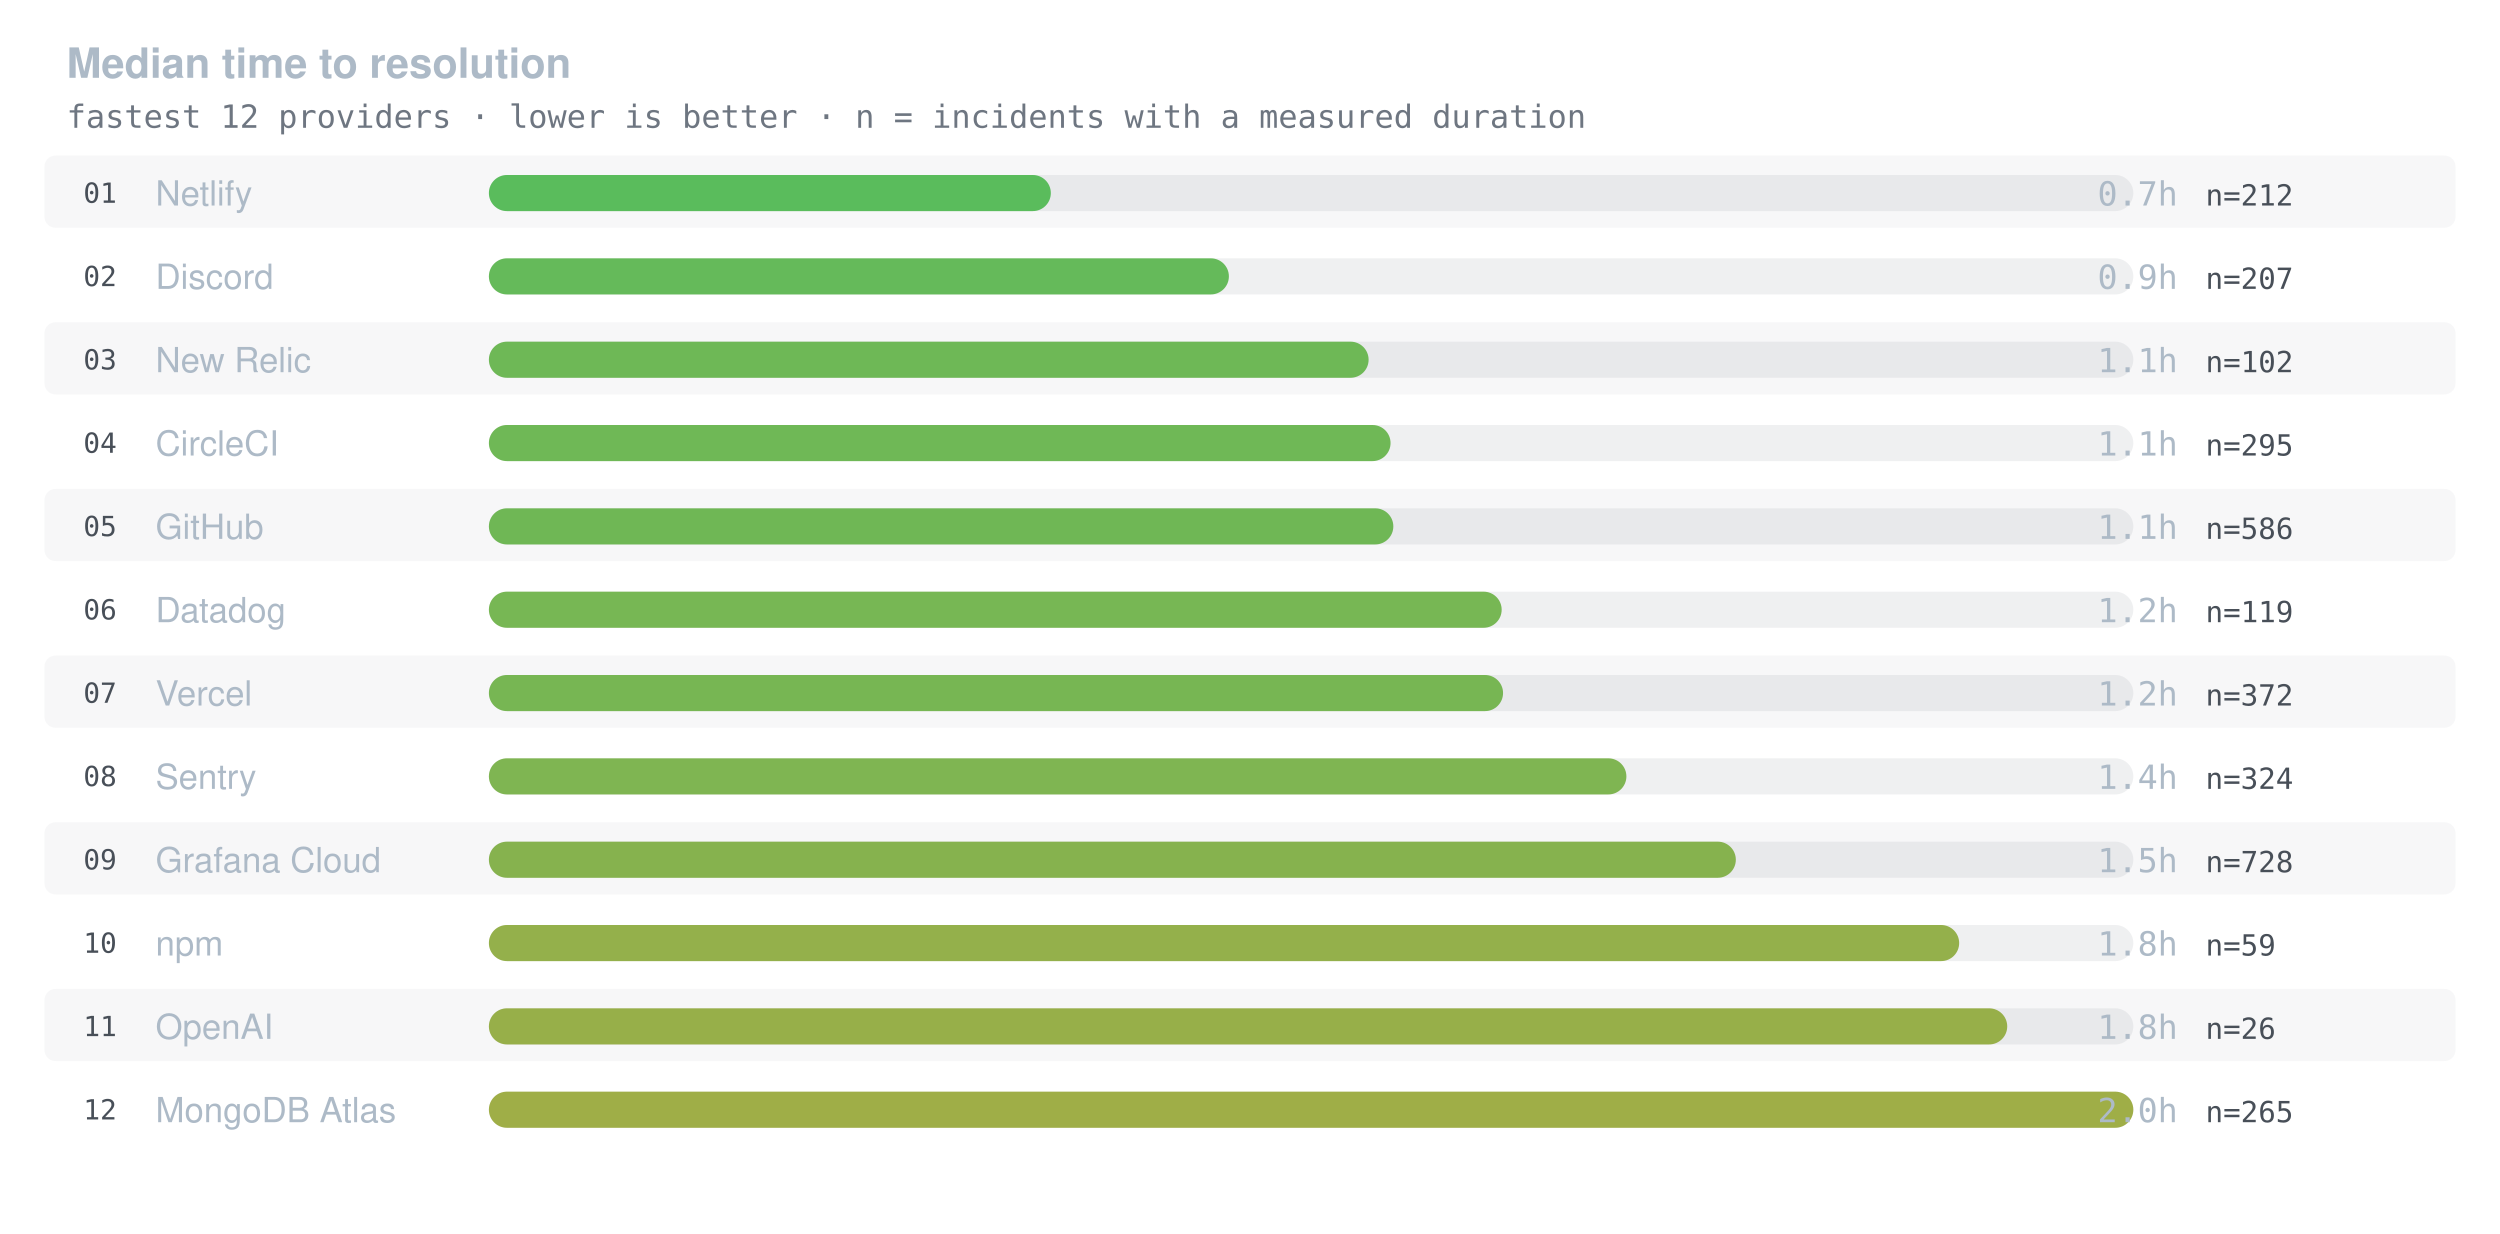
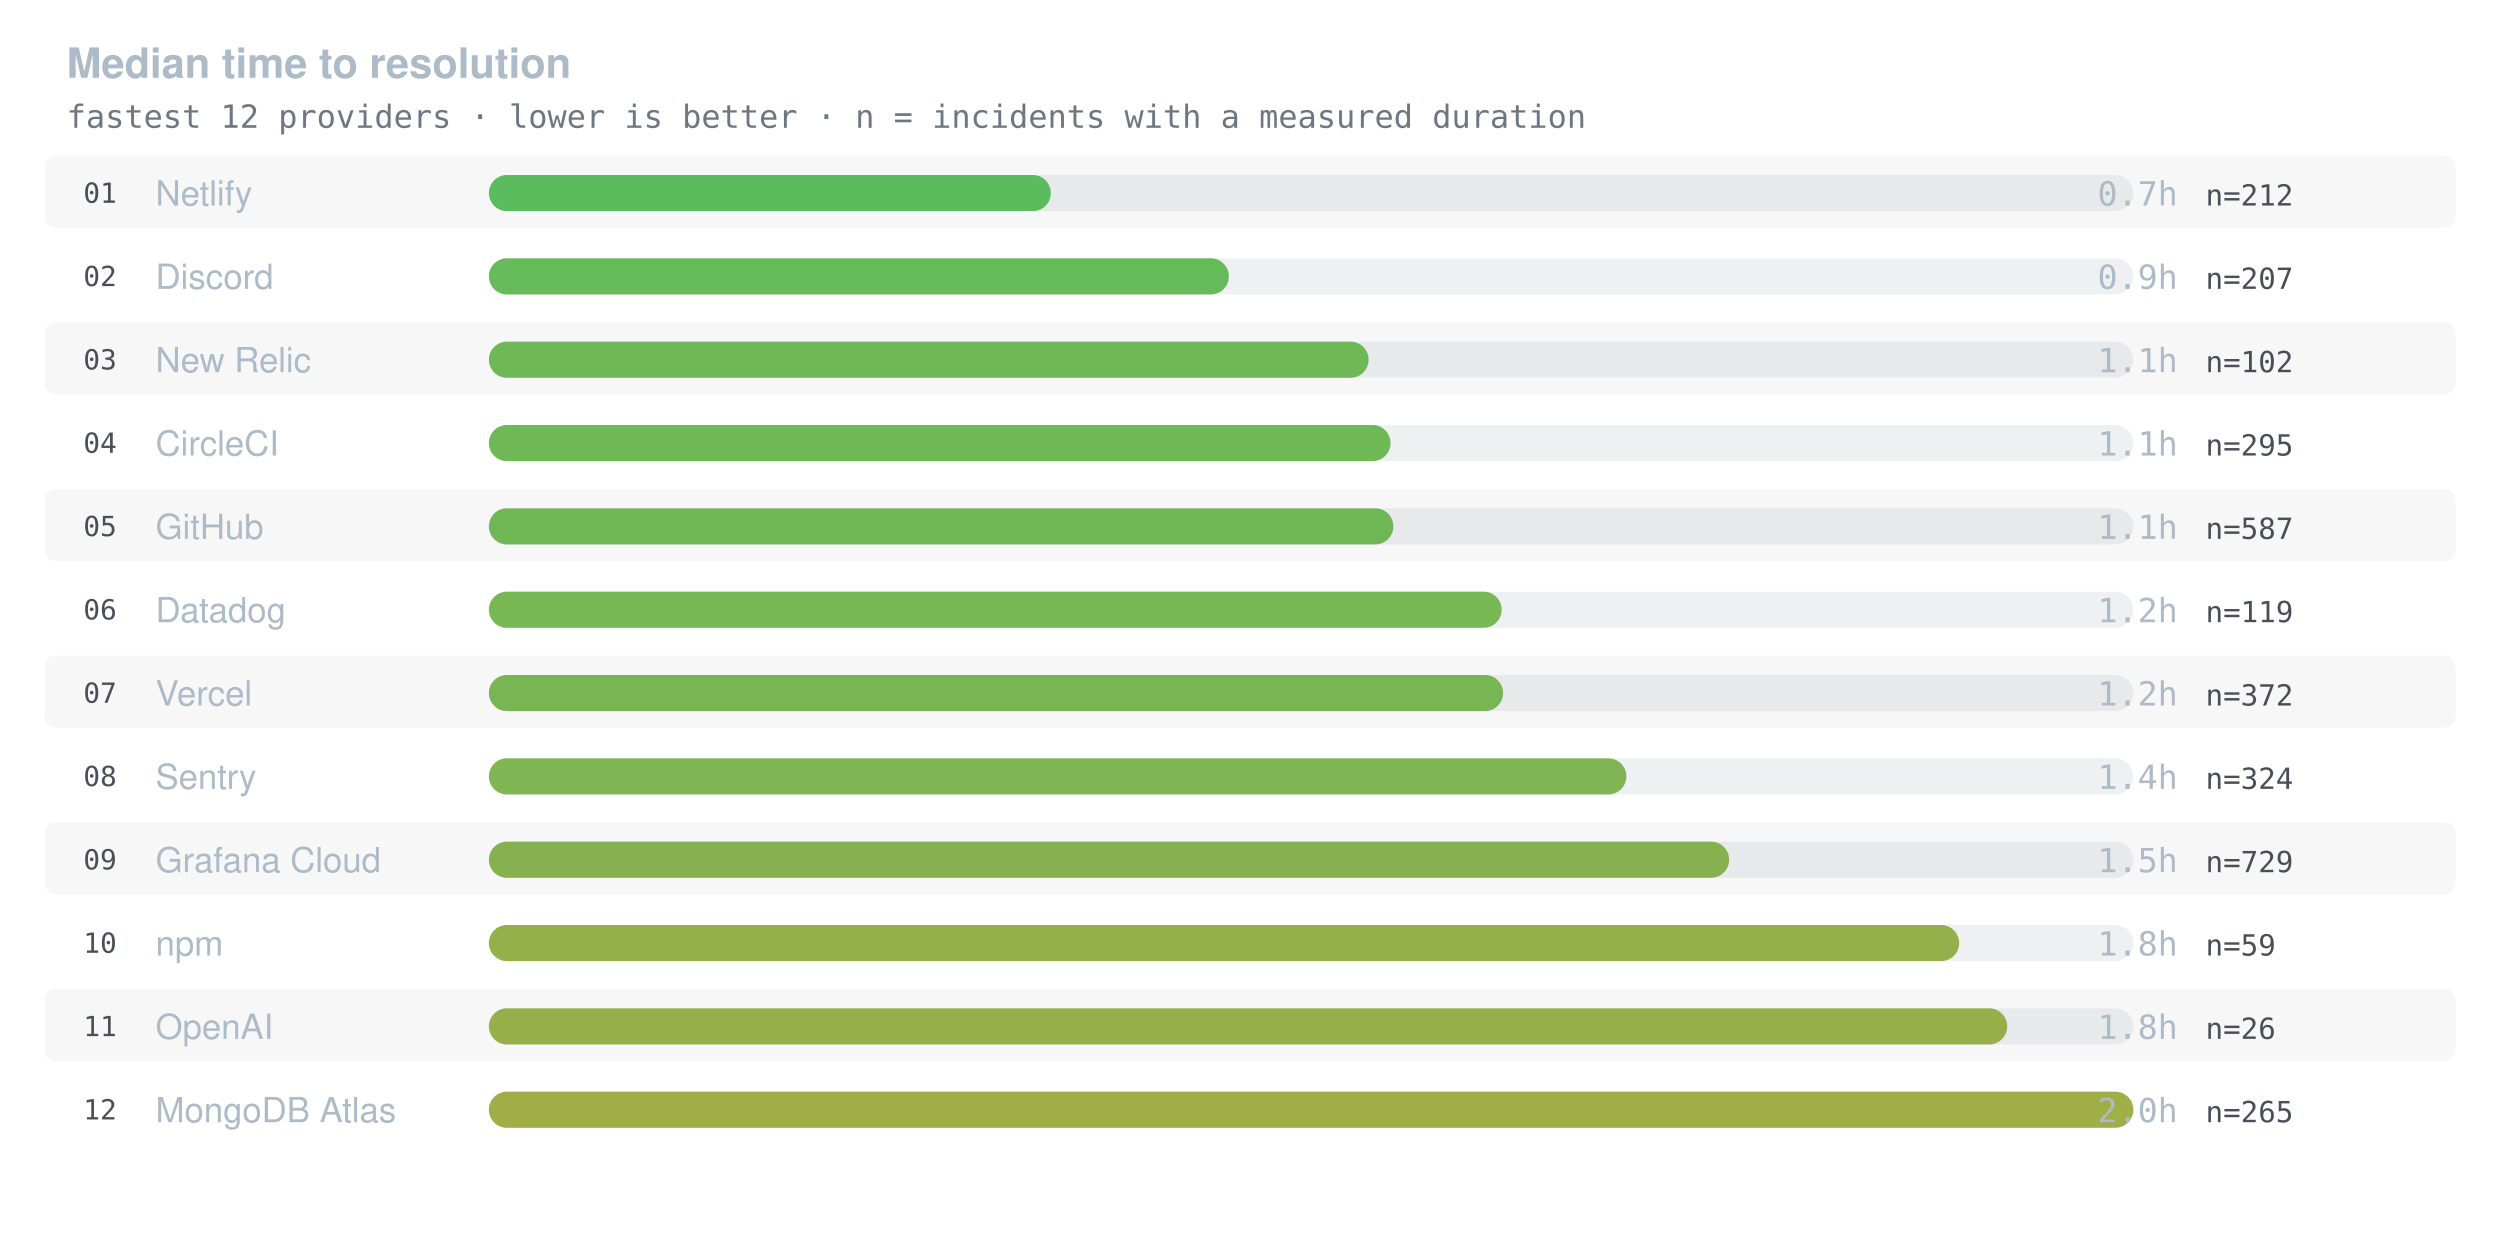
<svg xmlns="http://www.w3.org/2000/svg" viewBox="0 0 900 444" width="900" height="444" role="img">
  <text x="24" y="28" fill="#adbac7" font-size="15" font-family="-apple-system,BlinkMacSystemFont,Segoe UI,Helvetica,Arial,sans-serif" font-weight="600">Median time to resolution</text>
  <text x="24" y="46" fill="#6e7681" font-size="11.5" font-family="ui-monospace,SFMono-Regular,Menlo,Consolas,monospace">fastest 12 providers · lower is better · n = incidents with a measured duration</text>
  <rect x="16" y="56" width="868" height="26" rx="4" fill="#6e7681" opacity="0.055" />
  <text x="30" y="73" fill="#484f58" font-size="10" font-family="ui-monospace,SFMono-Regular,Menlo,Consolas,monospace">01</text>
  <text x="56" y="74" fill="#adbac7" font-size="12.5" font-family="-apple-system,BlinkMacSystemFont,Segoe UI,Helvetica,Arial,sans-serif">Netlify</text>
  <rect x="176" y="63" width="592" height="13" rx="6.5" fill="#6e7681" opacity="0.11" />
  <rect x="176" y="63" width="202.3" height="13" rx="6.5" fill="#4ab74d" opacity="0.9" />
  <text x="784" y="74" fill="#adbac7" font-size="12" font-family="ui-monospace,SFMono-Regular,Menlo,Consolas,monospace" text-anchor="end">0.7h</text>
  <text x="794" y="74" fill="#484f58" font-size="10.5" font-family="ui-monospace,SFMono-Regular,Menlo,Consolas,monospace">n=212</text>
  <text x="30" y="103" fill="#484f58" font-size="10" font-family="ui-monospace,SFMono-Regular,Menlo,Consolas,monospace">02</text>
  <text x="56" y="104" fill="#adbac7" font-size="12.5" font-family="-apple-system,BlinkMacSystemFont,Segoe UI,Helvetica,Arial,sans-serif">Discord</text>
  <rect x="176" y="93" width="592" height="13" rx="6.5" fill="#6e7681" opacity="0.11" />
  <rect x="176" y="93" width="266.4" height="13" rx="6.5" fill="#57b449" opacity="0.9" />
  <text x="784" y="104" fill="#adbac7" font-size="12" font-family="ui-monospace,SFMono-Regular,Menlo,Consolas,monospace" text-anchor="end">0.9h</text>
  <text x="794" y="104" fill="#484f58" font-size="10.5" font-family="ui-monospace,SFMono-Regular,Menlo,Consolas,monospace">n=207</text>
  <rect x="16" y="116" width="868" height="26" rx="4" fill="#6e7681" opacity="0.055" />
  <text x="30" y="133" fill="#484f58" font-size="10" font-family="ui-monospace,SFMono-Regular,Menlo,Consolas,monospace">03</text>
  <text x="56" y="134" fill="#adbac7" font-size="12.5" font-family="-apple-system,BlinkMacSystemFont,Segoe UI,Helvetica,Arial,sans-serif">New Relic</text>
  <rect x="176" y="123" width="592" height="13" rx="6.5" fill="#6e7681" opacity="0.11" />
  <rect x="176" y="123" width="316.7" height="13" rx="6.5" fill="#61b246" opacity="0.9" />
  <text x="784" y="134" fill="#adbac7" font-size="12" font-family="ui-monospace,SFMono-Regular,Menlo,Consolas,monospace" text-anchor="end">1.1h</text>
  <text x="794" y="134" fill="#484f58" font-size="10.5" font-family="ui-monospace,SFMono-Regular,Menlo,Consolas,monospace">n=102</text>
  <text x="30" y="163" fill="#484f58" font-size="10" font-family="ui-monospace,SFMono-Regular,Menlo,Consolas,monospace">04</text>
  <text x="56" y="164" fill="#adbac7" font-size="12.5" font-family="-apple-system,BlinkMacSystemFont,Segoe UI,Helvetica,Arial,sans-serif">CircleCI</text>
  <rect x="176" y="153" width="592" height="13" rx="6.5" fill="#6e7681" opacity="0.11" />
  <rect x="176" y="153" width="324.6" height="13" rx="6.5" fill="#62b145" opacity="0.9" />
  <text x="784" y="164" fill="#adbac7" font-size="12" font-family="ui-monospace,SFMono-Regular,Menlo,Consolas,monospace" text-anchor="end">1.1h</text>
  <text x="794" y="164" fill="#484f58" font-size="10.5" font-family="ui-monospace,SFMono-Regular,Menlo,Consolas,monospace">n=295</text>
  <rect x="16" y="176" width="868" height="26" rx="4" fill="#6e7681" opacity="0.055" />
  <text x="30" y="193" fill="#484f58" font-size="10" font-family="ui-monospace,SFMono-Regular,Menlo,Consolas,monospace">05</text>
  <text x="56" y="194" fill="#adbac7" font-size="12.5" font-family="-apple-system,BlinkMacSystemFont,Segoe UI,Helvetica,Arial,sans-serif">GitHub</text>
  <rect x="176" y="183" width="592" height="13" rx="6.5" fill="#6e7681" opacity="0.11" />
  <rect x="176" y="183" width="325.6" height="13" rx="6.5" fill="#62b145" opacity="0.9" />
  <text x="784" y="194" fill="#adbac7" font-size="12" font-family="ui-monospace,SFMono-Regular,Menlo,Consolas,monospace" text-anchor="end">1.1h</text>
-   <text x="794" y="194" fill="#484f58" font-size="10.5" font-family="ui-monospace,SFMono-Regular,Menlo,Consolas,monospace">n=586</text>
+   <text x="794" y="194" fill="#484f58" font-size="10.5" font-family="ui-monospace,SFMono-Regular,Menlo,Consolas,monospace">n=587</text>
  <text x="30" y="223" fill="#484f58" font-size="10" font-family="ui-monospace,SFMono-Regular,Menlo,Consolas,monospace">06</text>
  <text x="56" y="224" fill="#adbac7" font-size="12.5" font-family="-apple-system,BlinkMacSystemFont,Segoe UI,Helvetica,Arial,sans-serif">Datadog</text>
  <rect x="176" y="213" width="592" height="13" rx="6.5" fill="#6e7681" opacity="0.11" />
  <rect x="176" y="213" width="364.6" height="13" rx="6.5" fill="#6ab043" opacity="0.9" />
  <text x="784" y="224" fill="#adbac7" font-size="12" font-family="ui-monospace,SFMono-Regular,Menlo,Consolas,monospace" text-anchor="end">1.2h</text>
  <text x="794" y="224" fill="#484f58" font-size="10.5" font-family="ui-monospace,SFMono-Regular,Menlo,Consolas,monospace">n=119</text>
  <rect x="16" y="236" width="868" height="26" rx="4" fill="#6e7681" opacity="0.055" />
  <text x="30" y="253" fill="#484f58" font-size="10" font-family="ui-monospace,SFMono-Regular,Menlo,Consolas,monospace">07</text>
  <text x="56" y="254" fill="#adbac7" font-size="12.5" font-family="-apple-system,BlinkMacSystemFont,Segoe UI,Helvetica,Arial,sans-serif">Vercel</text>
  <rect x="176" y="243" width="592" height="13" rx="6.5" fill="#6e7681" opacity="0.11" />
  <rect x="176" y="243" width="365.1" height="13" rx="6.5" fill="#6ab043" opacity="0.9" />
  <text x="784" y="254" fill="#adbac7" font-size="12" font-family="ui-monospace,SFMono-Regular,Menlo,Consolas,monospace" text-anchor="end">1.2h</text>
  <text x="794" y="254" fill="#484f58" font-size="10.5" font-family="ui-monospace,SFMono-Regular,Menlo,Consolas,monospace">n=372</text>
  <text x="30" y="283" fill="#484f58" font-size="10" font-family="ui-monospace,SFMono-Regular,Menlo,Consolas,monospace">08</text>
  <text x="56" y="284" fill="#adbac7" font-size="12.5" font-family="-apple-system,BlinkMacSystemFont,Segoe UI,Helvetica,Arial,sans-serif">Sentry</text>
  <rect x="176" y="273" width="592" height="13" rx="6.5" fill="#6e7681" opacity="0.11" />
  <rect x="176" y="273" width="409.5" height="13" rx="6.5" fill="#73ae40" opacity="0.9" />
  <text x="784" y="284" fill="#adbac7" font-size="12" font-family="ui-monospace,SFMono-Regular,Menlo,Consolas,monospace" text-anchor="end">1.4h</text>
  <text x="794" y="284" fill="#484f58" font-size="10.5" font-family="ui-monospace,SFMono-Regular,Menlo,Consolas,monospace">n=324</text>
  <rect x="16" y="296" width="868" height="26" rx="4" fill="#6e7681" opacity="0.055" />
  <text x="30" y="313" fill="#484f58" font-size="10" font-family="ui-monospace,SFMono-Regular,Menlo,Consolas,monospace">09</text>
  <text x="56" y="314" fill="#adbac7" font-size="12.5" font-family="-apple-system,BlinkMacSystemFont,Segoe UI,Helvetica,Arial,sans-serif">Grafana Cloud</text>
  <rect x="176" y="303" width="592" height="13" rx="6.5" fill="#6e7681" opacity="0.11" />
-   <rect x="176" y="303" width="448.9" height="13" rx="6.5" fill="#7bac3d" opacity="0.9" />
+   <rect x="176" y="303" width="446.5" height="13" rx="6.5" fill="#7aac3d" opacity="0.9" />
  <text x="784" y="314" fill="#adbac7" font-size="12" font-family="ui-monospace,SFMono-Regular,Menlo,Consolas,monospace" text-anchor="end">1.5h</text>
-   <text x="794" y="314" fill="#484f58" font-size="10.5" font-family="ui-monospace,SFMono-Regular,Menlo,Consolas,monospace">n=728</text>
+   <text x="794" y="314" fill="#484f58" font-size="10.5" font-family="ui-monospace,SFMono-Regular,Menlo,Consolas,monospace">n=729</text>
  <text x="30" y="343" fill="#484f58" font-size="10" font-family="ui-monospace,SFMono-Regular,Menlo,Consolas,monospace">10</text>
  <text x="56" y="344" fill="#adbac7" font-size="12.5" font-family="-apple-system,BlinkMacSystemFont,Segoe UI,Helvetica,Arial,sans-serif">npm</text>
  <rect x="176" y="333" width="592" height="13" rx="6.5" fill="#6e7681" opacity="0.11" />
  <rect x="176" y="333" width="529.3" height="13" rx="6.5" fill="#8ba938" opacity="0.9" />
  <text x="784" y="344" fill="#adbac7" font-size="12" font-family="ui-monospace,SFMono-Regular,Menlo,Consolas,monospace" text-anchor="end">1.8h</text>
  <text x="794" y="344" fill="#484f58" font-size="10.5" font-family="ui-monospace,SFMono-Regular,Menlo,Consolas,monospace">n=59</text>
  <rect x="16" y="356" width="868" height="26" rx="4" fill="#6e7681" opacity="0.055" />
  <text x="30" y="373" fill="#484f58" font-size="10" font-family="ui-monospace,SFMono-Regular,Menlo,Consolas,monospace">11</text>
  <text x="56" y="374" fill="#adbac7" font-size="12.5" font-family="-apple-system,BlinkMacSystemFont,Segoe UI,Helvetica,Arial,sans-serif">OpenAI</text>
  <rect x="176" y="363" width="592" height="13" rx="6.5" fill="#6e7681" opacity="0.11" />
  <rect x="176" y="363" width="546.6" height="13" rx="6.5" fill="#8ea837" opacity="0.9" />
  <text x="784" y="374" fill="#adbac7" font-size="12" font-family="ui-monospace,SFMono-Regular,Menlo,Consolas,monospace" text-anchor="end">1.8h</text>
  <text x="794" y="374" fill="#484f58" font-size="10.5" font-family="ui-monospace,SFMono-Regular,Menlo,Consolas,monospace">n=26</text>
  <text x="30" y="403" fill="#484f58" font-size="10" font-family="ui-monospace,SFMono-Regular,Menlo,Consolas,monospace">12</text>
  <text x="56" y="404" fill="#adbac7" font-size="12.5" font-family="-apple-system,BlinkMacSystemFont,Segoe UI,Helvetica,Arial,sans-serif">MongoDB Atlas</text>
  <rect x="176" y="393" width="592" height="13" rx="6.5" fill="#6e7681" opacity="0.11" />
  <rect x="176" y="393" width="592.0" height="13" rx="6.5" fill="#97a634" opacity="0.9" />
  <text x="784" y="404" fill="#adbac7" font-size="12" font-family="ui-monospace,SFMono-Regular,Menlo,Consolas,monospace" text-anchor="end">2.0h</text>
  <text x="794" y="404" fill="#484f58" font-size="10.5" font-family="ui-monospace,SFMono-Regular,Menlo,Consolas,monospace">n=265</text>
</svg>
